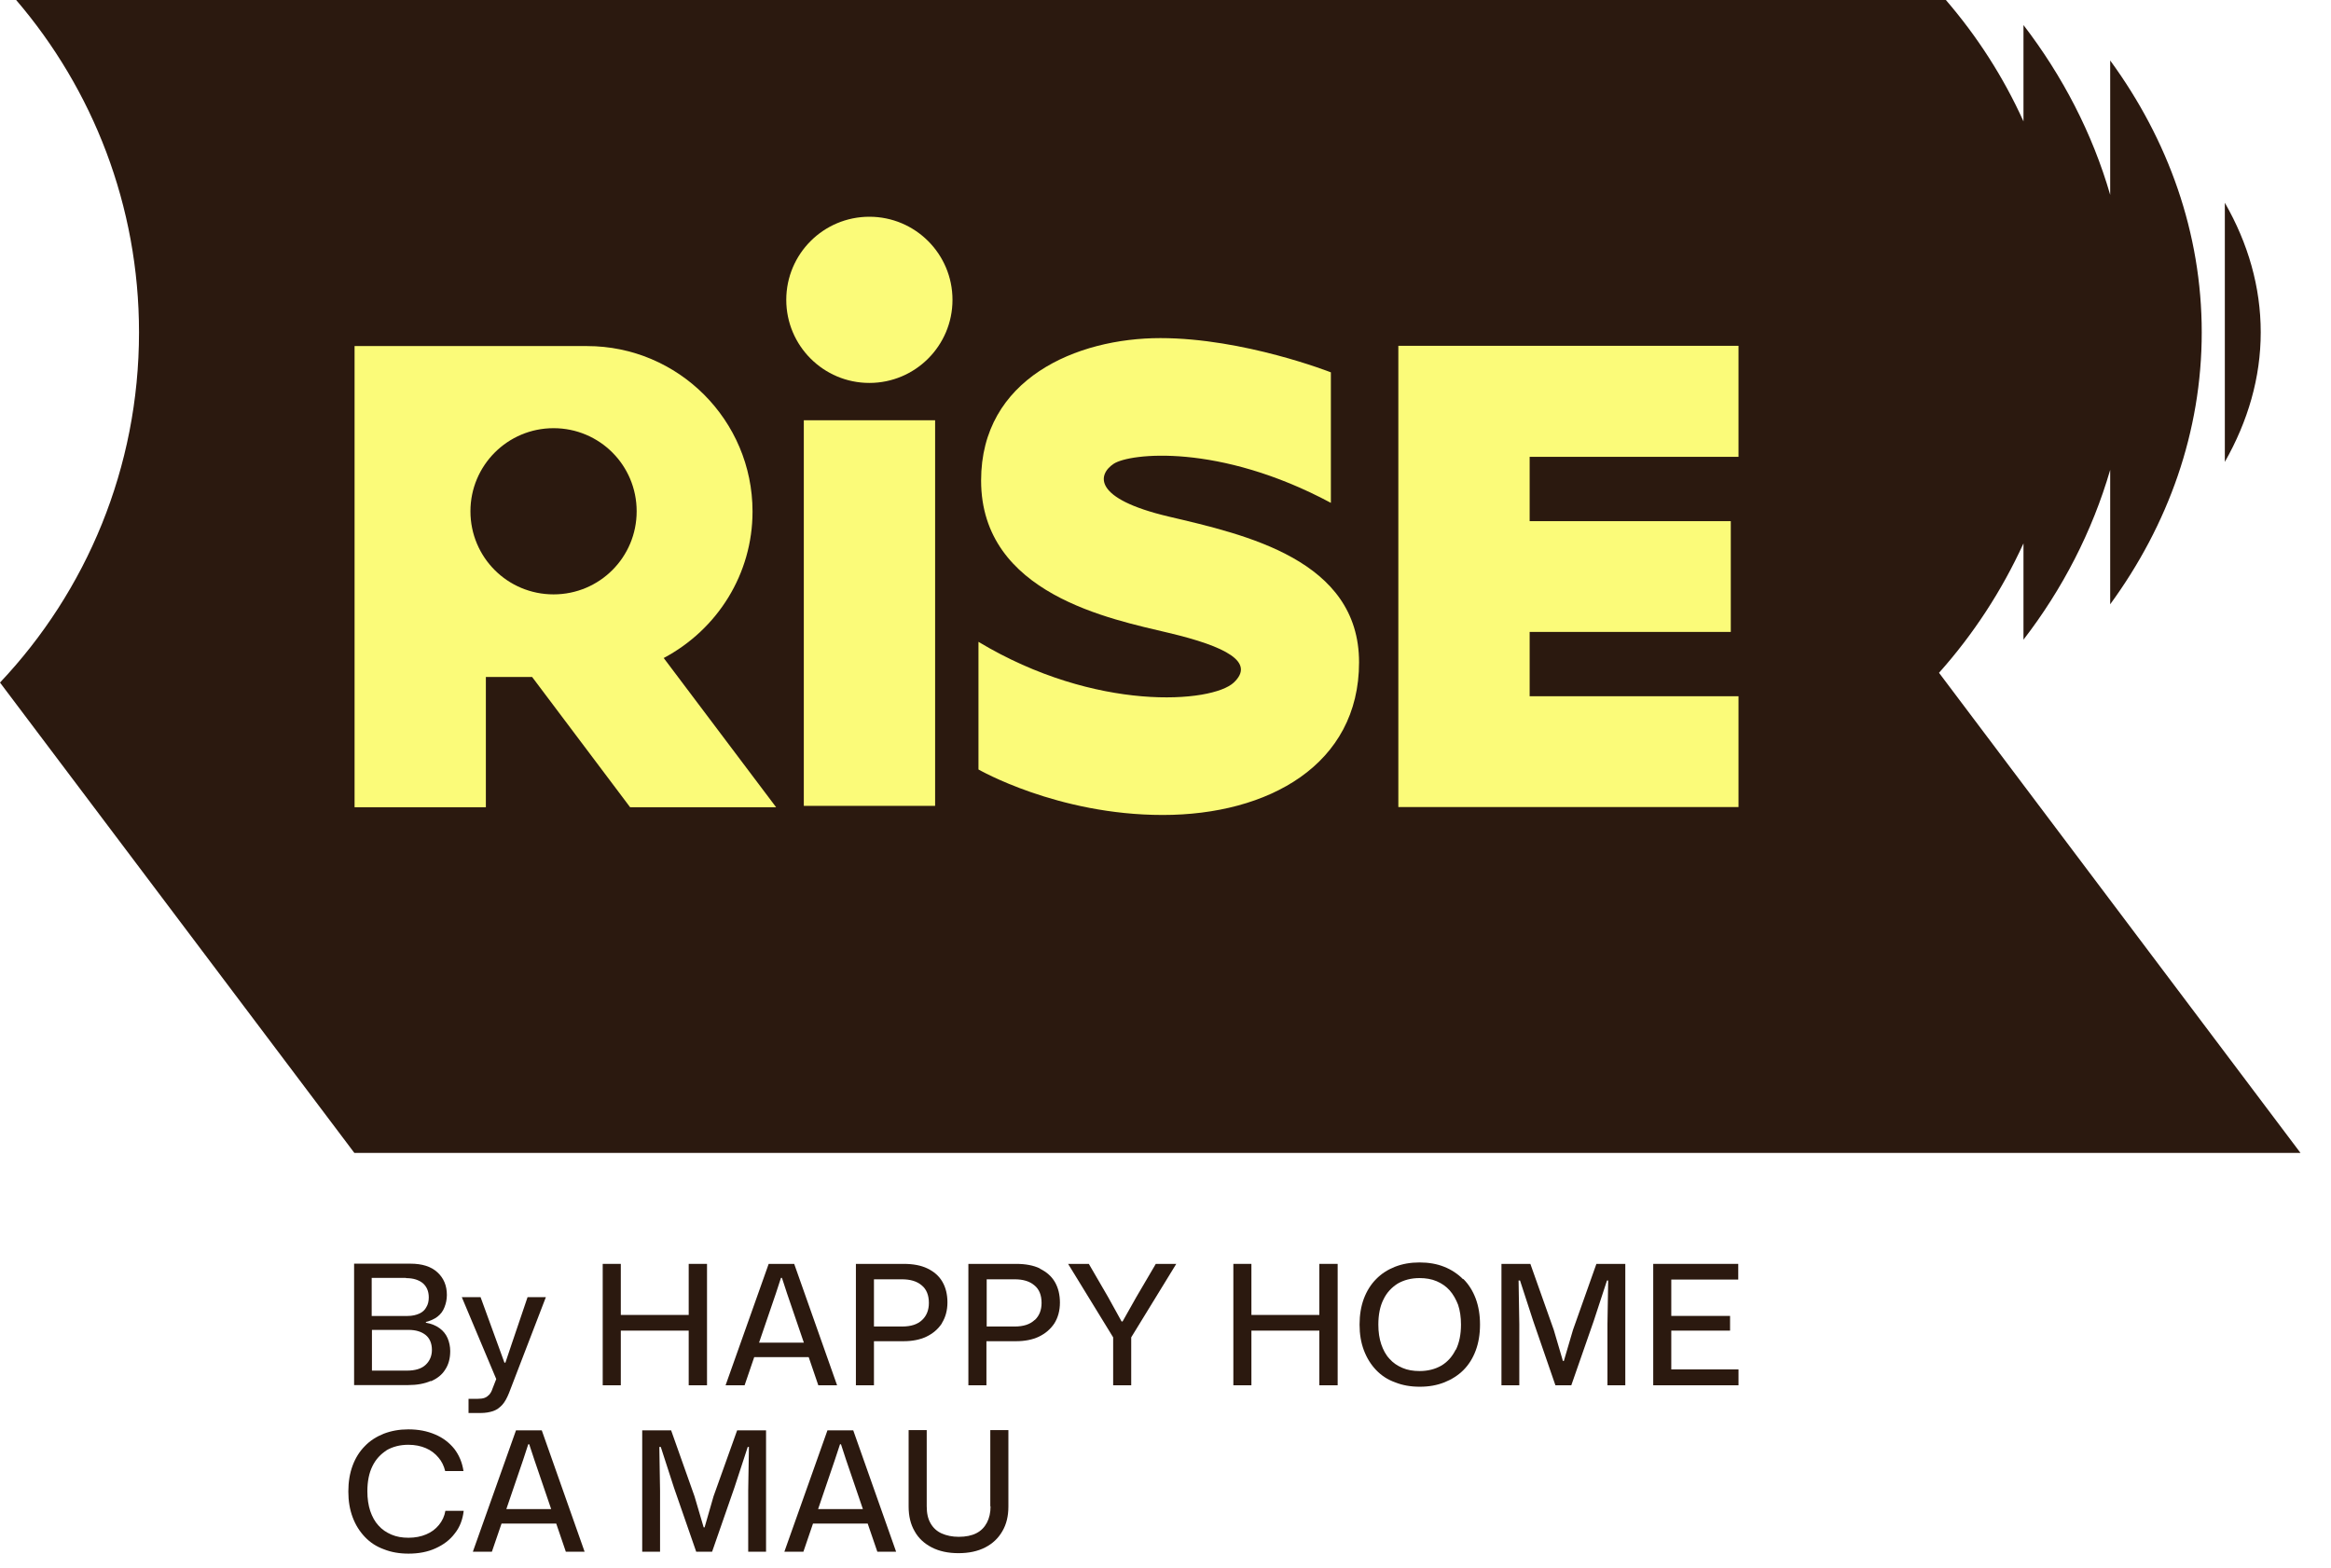
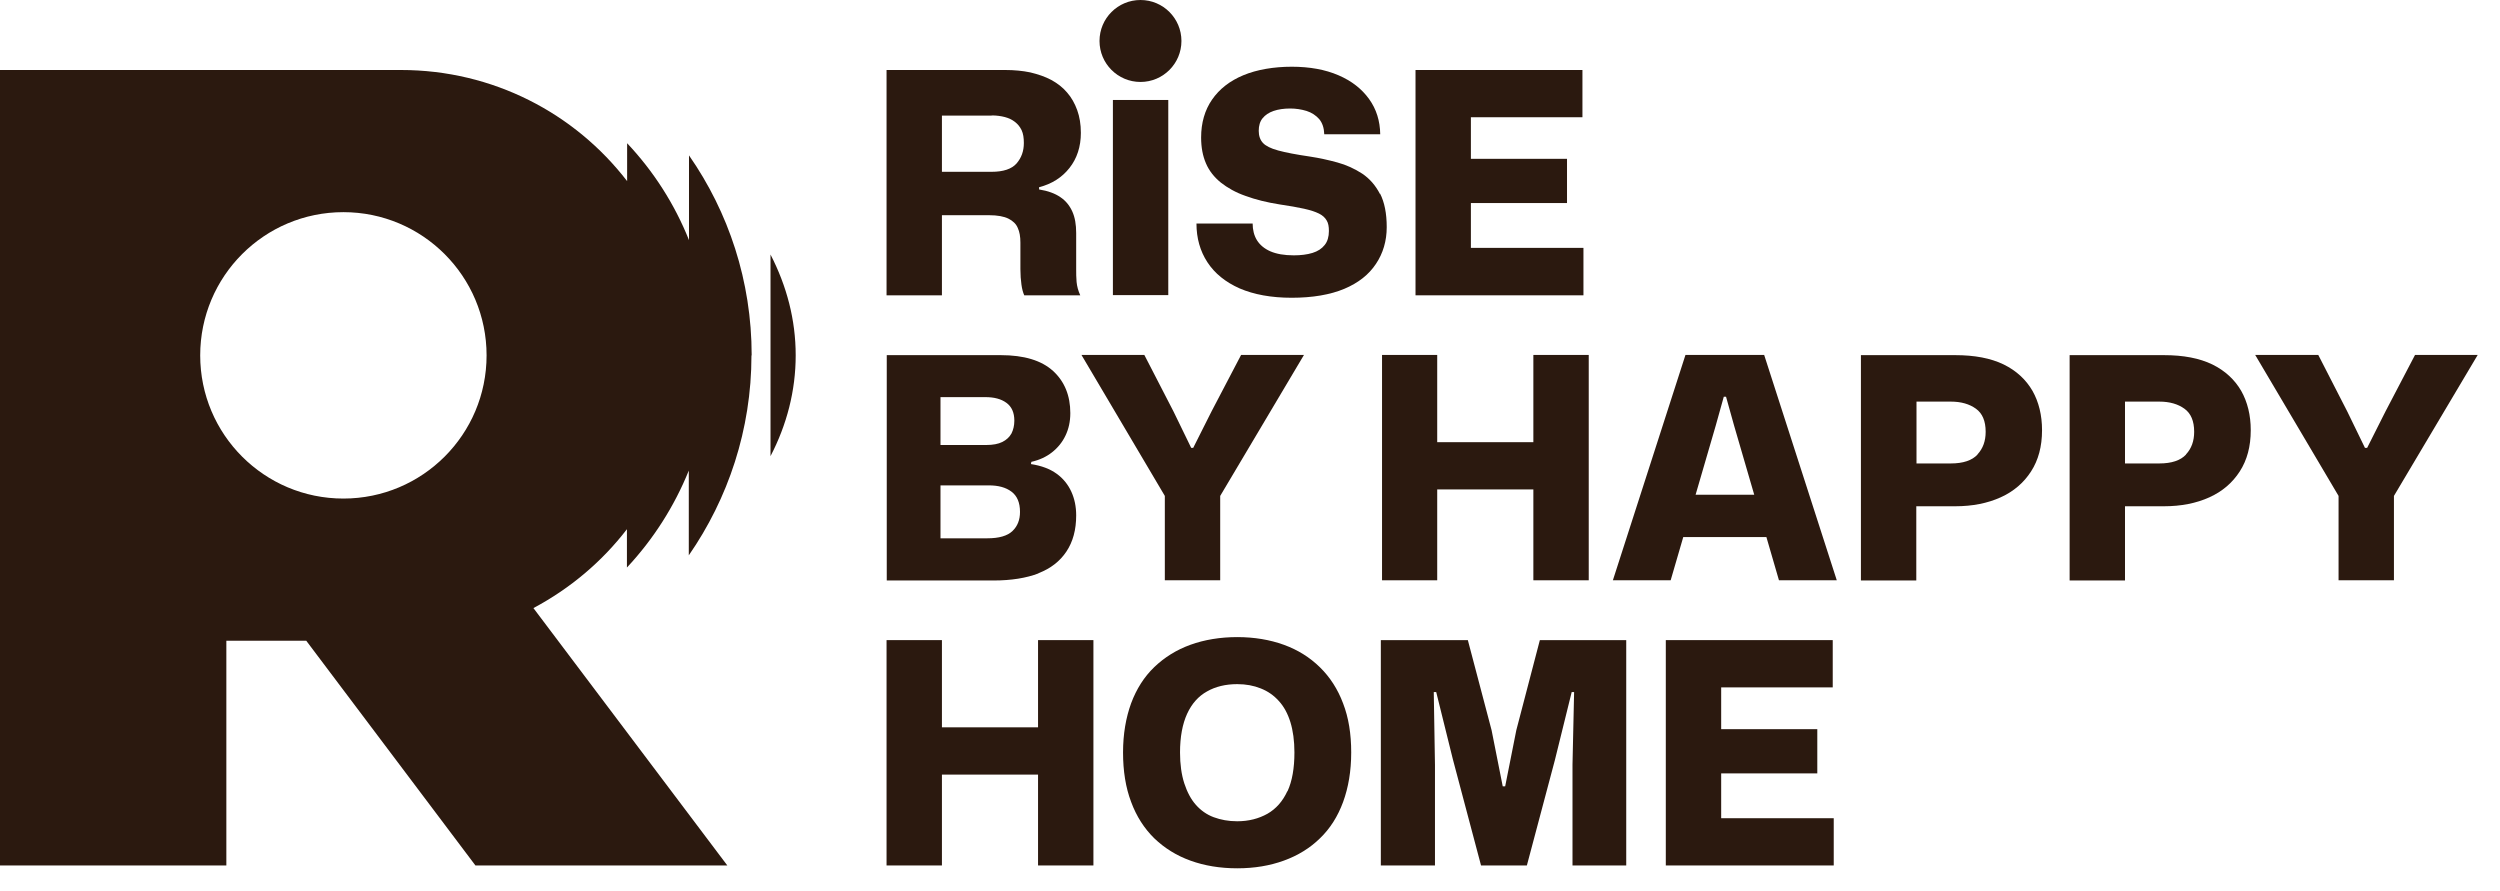
- <svg xmlns="http://www.w3.org/2000/svg" width="55" height="37" viewBox="0 0 55 37" fill="none">
-   <path d="M52.495 4.791V10.901C53.041 9.94 53.342 8.912 53.342 7.843C53.342 6.774 53.046 5.746 52.495 4.785V4.791Z" fill="#2B190F" />
-   <path d="M45.749 15.88C46.561 14.971 47.232 13.942 47.744 12.823V15.096C48.664 13.902 49.364 12.55 49.79 11.089V14.261C51.16 12.385 51.95 10.191 51.95 7.844C51.95 5.496 51.16 3.302 49.79 1.427V4.598C49.369 3.143 48.664 1.79 47.744 0.591V2.865C47.272 1.819 46.652 0.858 45.913 0H0.381C2.188 2.109 3.28 4.848 3.28 7.844C3.28 11.043 2.035 13.954 0 16.108L8.361 27.208H54.28L45.749 15.875V15.88Z" fill="#2B190F" />
-   <path d="M15.664 15.527C16.932 14.851 17.756 13.544 17.756 12.072C17.756 9.918 16.005 8.167 13.851 8.167H8.366V19.051H11.464V15.976H12.555L14.868 19.051H18.313L15.659 15.527H15.664ZM11.1 12.066C11.1 10.986 11.975 10.105 13.061 10.105C14.147 10.105 15.022 10.98 15.022 12.066C15.022 13.152 14.147 14.027 13.061 14.027C11.975 14.027 11.1 13.152 11.1 12.066Z" fill="#FBFB79" />
-   <path d="M22.064 9.918H18.966V19.018H22.064V9.918Z" fill="#FBFB79" />
-   <path d="M41.02 10.781V8.161H36.092H32.994V19.046H36.092H41.02V16.431H36.092V14.913H40.838V12.299H36.092V10.781H41.02Z" fill="#FBFB79" />
-   <path d="M23.087 18.159C23.087 18.159 24.945 19.233 27.435 19.233C29.924 19.233 32.067 18.051 32.067 15.63C32.067 13.209 29.384 12.617 27.577 12.191C25.77 11.765 25.9 11.197 26.276 10.946C26.651 10.696 28.759 10.452 31.402 11.867V8.787C31.402 8.787 29.35 7.979 27.378 7.979C25.406 7.979 23.149 8.934 23.149 11.339C23.149 14.027 26.224 14.612 27.577 14.936C28.924 15.255 29.623 15.624 29.112 16.107C28.6 16.59 25.855 16.812 23.087 15.147V18.159Z" fill="#FBFB79" />
-   <path d="M20.513 9.037C21.596 9.037 22.474 8.159 22.474 7.076C22.474 5.993 21.596 5.115 20.513 5.115C19.43 5.115 18.552 5.993 18.552 7.076C18.552 8.159 19.43 9.037 20.513 9.037Z" fill="#FBFB79" />
-   <path d="M10.169 32.596C10.316 32.533 10.43 32.443 10.504 32.323C10.584 32.204 10.623 32.056 10.623 31.886C10.623 31.777 10.601 31.675 10.561 31.579C10.521 31.488 10.459 31.408 10.373 31.346C10.288 31.283 10.18 31.238 10.049 31.215V31.198C10.157 31.169 10.248 31.13 10.322 31.073C10.396 31.016 10.453 30.942 10.487 30.851C10.521 30.766 10.544 30.669 10.544 30.561C10.544 30.34 10.47 30.163 10.322 30.027C10.174 29.89 9.964 29.822 9.68 29.822H8.355V32.687H9.634C9.839 32.687 10.021 32.653 10.163 32.59L10.169 32.596ZM9.583 30.163C9.748 30.163 9.873 30.203 9.97 30.277C10.066 30.357 10.117 30.47 10.117 30.618C10.117 30.703 10.1 30.783 10.061 30.845C10.027 30.914 9.97 30.965 9.896 30.999C9.822 31.033 9.731 31.056 9.617 31.056H8.77V30.158H9.577L9.583 30.163ZM8.776 32.352V31.385H9.64C9.811 31.385 9.941 31.425 10.043 31.505C10.14 31.584 10.191 31.704 10.191 31.857C10.191 31.999 10.14 32.118 10.043 32.209C9.947 32.3 9.799 32.346 9.6 32.346H8.776V32.352Z" fill="#2B190F" />
-   <path d="M11.55 32.908C11.515 32.943 11.481 32.971 11.436 32.988C11.39 33.005 11.339 33.011 11.277 33.011H11.055V33.346H11.345C11.453 33.346 11.55 33.329 11.635 33.301C11.72 33.272 11.788 33.221 11.851 33.153C11.913 33.085 11.964 32.988 12.01 32.874L12.88 30.612H12.448L12.072 31.721L11.925 32.158H11.902L11.743 31.721L11.339 30.612H10.896L11.709 32.545L11.618 32.778C11.601 32.835 11.572 32.88 11.544 32.914L11.55 32.908Z" fill="#2B190F" />
-   <path d="M16.25 31.402V32.692H16.682V29.827H16.25V31.032H14.648V29.827H14.221V32.692H14.648V31.402H16.25Z" fill="#2B190F" />
-   <path d="M17.79 32.027H19.081L19.308 32.692H19.751L18.739 29.827H18.137L17.12 32.692H17.569L17.796 32.027H17.79ZM18.308 30.521L18.427 30.157H18.45L18.569 30.521L18.967 31.686H17.91L18.308 30.521Z" fill="#2B190F" />
-   <path d="M22.224 31.225C22.309 31.089 22.355 30.924 22.355 30.736C22.355 30.549 22.315 30.384 22.235 30.248C22.156 30.111 22.036 30.009 21.883 29.935C21.729 29.861 21.542 29.827 21.32 29.827H20.195V32.692H20.621V31.652H21.314C21.525 31.652 21.707 31.617 21.86 31.544C22.014 31.47 22.133 31.367 22.224 31.231V31.225ZM21.28 31.305H20.621V30.191H21.28C21.479 30.191 21.633 30.236 21.747 30.333C21.86 30.424 21.917 30.566 21.917 30.748C21.917 30.913 21.866 31.049 21.758 31.151C21.65 31.254 21.496 31.305 21.286 31.305H21.28Z" fill="#2B190F" />
-   <path d="M24.537 29.935C24.383 29.861 24.196 29.827 23.974 29.827H22.849V32.692H23.275V31.652H23.968C24.179 31.652 24.36 31.617 24.514 31.544C24.667 31.47 24.787 31.367 24.878 31.231C24.963 31.095 25.009 30.93 25.009 30.742C25.009 30.555 24.969 30.39 24.889 30.253C24.809 30.117 24.69 30.015 24.537 29.941V29.935ZM24.412 31.151C24.304 31.254 24.15 31.305 23.94 31.305H23.281V30.191H23.94C24.139 30.191 24.292 30.236 24.406 30.333C24.52 30.424 24.576 30.566 24.576 30.748C24.576 30.913 24.525 31.049 24.417 31.151H24.412Z" fill="#2B190F" />
-   <path d="M26.811 30.611L26.487 31.186H26.464L26.146 30.611L25.691 29.827H25.202L26.265 31.561V32.692H26.691V31.561L27.754 29.827H27.271L26.811 30.611Z" fill="#2B190F" />
-   <path d="M31.13 31.032H29.527V29.827H29.101V32.692H29.527V31.402H31.13V32.692H31.562V29.827H31.13V31.032Z" fill="#2B190F" />
-   <path d="M34.517 30.185C34.392 30.06 34.245 29.963 34.074 29.895C33.904 29.827 33.71 29.793 33.494 29.793C33.278 29.793 33.091 29.827 32.915 29.895C32.744 29.963 32.591 30.06 32.471 30.185C32.346 30.31 32.25 30.464 32.181 30.645C32.113 30.827 32.079 31.032 32.079 31.259C32.079 31.487 32.113 31.686 32.181 31.867C32.25 32.049 32.346 32.203 32.471 32.334C32.596 32.464 32.744 32.561 32.92 32.623C33.091 32.692 33.284 32.726 33.5 32.726C33.716 32.726 33.904 32.692 34.08 32.623C34.25 32.555 34.404 32.459 34.529 32.334C34.654 32.209 34.751 32.055 34.819 31.873C34.887 31.691 34.921 31.487 34.921 31.259C34.921 31.032 34.887 30.827 34.819 30.645C34.751 30.464 34.654 30.31 34.529 30.185H34.517ZM34.347 31.851C34.267 32.015 34.154 32.14 34.012 32.226C33.864 32.311 33.693 32.356 33.494 32.356C33.347 32.356 33.21 32.334 33.091 32.282C32.971 32.231 32.869 32.163 32.784 32.066C32.699 31.976 32.636 31.856 32.591 31.725C32.545 31.589 32.522 31.436 32.522 31.259C32.522 31.026 32.562 30.827 32.642 30.668C32.721 30.503 32.835 30.384 32.977 30.293C33.125 30.208 33.295 30.162 33.494 30.162C33.642 30.162 33.779 30.185 33.898 30.236C34.017 30.288 34.12 30.356 34.205 30.452C34.29 30.549 34.353 30.663 34.404 30.793C34.449 30.93 34.472 31.083 34.472 31.259C34.472 31.492 34.432 31.686 34.353 31.851H34.347Z" fill="#2B190F" />
-   <path d="M37.115 31.384L36.899 32.118H36.877L36.661 31.384L36.109 29.827H35.427V32.692H35.848V31.254L35.831 30.219H35.865L36.178 31.18L36.7 32.692H37.075L37.604 31.174L37.917 30.219H37.945L37.928 31.248V32.692H38.349V29.827H37.667L37.115 31.384Z" fill="#2B190F" />
-   <path d="M39.434 32.317V31.402H40.821V31.055H39.434V30.197H41.014V29.827H39.008V32.692H41.02V32.317H39.434Z" fill="#2B190F" />
-   <path d="M9.117 34.227C9.265 34.142 9.435 34.096 9.634 34.096C9.793 34.096 9.93 34.125 10.049 34.176C10.168 34.227 10.265 34.301 10.345 34.397C10.424 34.488 10.475 34.596 10.504 34.716H10.936C10.907 34.517 10.833 34.341 10.72 34.193C10.6 34.045 10.453 33.931 10.265 33.852C10.077 33.772 9.873 33.732 9.634 33.732C9.424 33.732 9.23 33.767 9.054 33.835C8.884 33.903 8.73 34 8.611 34.125C8.486 34.25 8.389 34.403 8.321 34.585C8.253 34.767 8.219 34.971 8.219 35.199C8.219 35.426 8.253 35.625 8.321 35.807C8.389 35.989 8.486 36.142 8.611 36.273C8.736 36.404 8.884 36.5 9.06 36.563C9.23 36.631 9.424 36.665 9.64 36.665C9.873 36.665 10.089 36.626 10.276 36.54C10.464 36.455 10.617 36.341 10.731 36.188C10.85 36.04 10.918 35.858 10.941 35.654H10.509C10.487 35.784 10.435 35.892 10.356 35.989C10.276 36.086 10.18 36.159 10.055 36.211C9.935 36.262 9.793 36.29 9.64 36.29C9.486 36.29 9.355 36.267 9.236 36.216C9.117 36.165 9.014 36.097 8.929 36C8.844 35.909 8.781 35.79 8.736 35.659C8.691 35.523 8.668 35.369 8.668 35.193C8.668 34.96 8.708 34.761 8.787 34.602C8.867 34.437 8.98 34.318 9.122 34.227H9.117Z" fill="#2B190F" />
-   <path d="M12.175 33.755L11.157 36.62H11.606L11.834 35.955H13.124L13.351 36.62H13.794L12.783 33.755H12.18H12.175ZM11.947 35.614L12.345 34.448L12.464 34.084H12.487L12.607 34.448L13.005 35.614H11.947Z" fill="#2B190F" />
-   <path d="M16.836 35.312L16.625 36.045H16.603L16.387 35.312L15.835 33.755H15.153V36.62H15.574V35.181L15.557 34.147H15.591L15.904 35.113L16.427 36.62H16.802L17.33 35.102L17.643 34.147H17.671L17.654 35.181V36.62H18.075V33.755H17.393L16.836 35.312Z" fill="#2B190F" />
-   <path d="M19.524 33.755L18.507 36.62H18.956L19.183 35.955H20.473L20.701 36.62H21.144L20.132 33.755H19.53H19.524ZM19.303 35.614L19.7 34.448L19.82 34.084H19.843L19.962 34.448L20.36 35.614H19.303Z" fill="#2B190F" />
-   <path d="M23.372 35.552C23.372 35.7 23.343 35.825 23.287 35.933C23.23 36.041 23.15 36.126 23.037 36.183C22.929 36.239 22.787 36.268 22.622 36.268C22.468 36.268 22.332 36.239 22.218 36.188C22.105 36.137 22.019 36.058 21.957 35.95C21.894 35.842 21.866 35.711 21.866 35.546V33.75H21.439V35.552C21.439 35.779 21.485 35.972 21.581 36.137C21.672 36.302 21.809 36.427 21.985 36.518C22.161 36.609 22.372 36.654 22.616 36.654C22.86 36.654 23.071 36.609 23.247 36.518C23.423 36.427 23.554 36.302 23.65 36.137C23.747 35.972 23.793 35.779 23.793 35.552V33.75H23.366V35.546L23.372 35.552Z" fill="#2B190F" />
+ <svg xmlns="http://www.w3.org/2000/svg" width="87" height="31" viewBox="0 0 87 31" fill="none">
+   <path d="M32.779 7.489H34.416C34.713 7.489 34.939 7.532 35.094 7.609C35.249 7.687 35.362 7.793 35.419 7.934C35.482 8.068 35.51 8.237 35.51 8.442V9.367C35.51 9.564 35.524 9.748 35.546 9.903C35.567 10.059 35.602 10.185 35.644 10.277H37.593C37.522 10.122 37.48 9.967 37.465 9.811C37.451 9.656 37.451 9.508 37.451 9.367V8.11C37.451 7.814 37.409 7.567 37.317 7.362C37.225 7.158 37.091 6.988 36.901 6.861C36.717 6.734 36.47 6.642 36.16 6.593V6.515C36.604 6.402 36.957 6.176 37.218 5.845C37.48 5.513 37.614 5.104 37.614 4.624C37.614 4.327 37.571 4.066 37.487 3.833C37.402 3.6 37.289 3.395 37.134 3.219C36.986 3.043 36.802 2.901 36.583 2.781C36.371 2.668 36.124 2.584 35.856 2.52C35.588 2.464 35.298 2.436 34.981 2.436H30.852V10.277H32.779V7.489ZM34.515 4.017C34.677 4.017 34.833 4.038 34.967 4.073C35.101 4.108 35.221 4.165 35.32 4.242C35.419 4.32 35.496 4.412 35.553 4.532C35.609 4.652 35.63 4.8 35.63 4.977C35.63 5.259 35.546 5.492 35.376 5.689C35.207 5.88 34.917 5.979 34.508 5.979H32.779V4.024H34.508L34.515 4.017Z" fill="#2B190F" />
+   <path d="M40.656 3.479H38.729V10.27H40.656V3.479Z" fill="#2B190F" />
+   <path d="M48.025 6.755C47.869 6.451 47.665 6.218 47.404 6.042C47.142 5.873 46.853 5.738 46.542 5.654C46.232 5.569 45.914 5.498 45.59 5.449C45.109 5.379 44.742 5.308 44.481 5.237C44.22 5.167 44.044 5.075 43.952 4.976C43.853 4.87 43.804 4.729 43.804 4.553C43.804 4.376 43.846 4.228 43.938 4.115C44.03 4.002 44.157 3.917 44.319 3.861C44.481 3.805 44.679 3.776 44.898 3.776C45.095 3.776 45.286 3.805 45.469 3.861C45.646 3.917 45.794 4.016 45.907 4.143C46.02 4.277 46.077 4.454 46.084 4.673H48.032C48.025 4.207 47.898 3.797 47.643 3.445C47.389 3.092 47.036 2.816 46.578 2.619C46.119 2.421 45.575 2.322 44.954 2.322C44.333 2.322 43.74 2.421 43.267 2.619C42.794 2.816 42.434 3.099 42.18 3.466C41.926 3.833 41.799 4.277 41.799 4.786C41.799 5.131 41.856 5.428 41.969 5.689C42.081 5.95 42.258 6.169 42.484 6.353C42.717 6.536 42.999 6.698 43.345 6.818C43.691 6.945 44.086 7.044 44.538 7.115C44.877 7.164 45.152 7.214 45.378 7.263C45.596 7.312 45.773 7.369 45.9 7.432C46.027 7.496 46.112 7.574 46.168 7.672C46.225 7.764 46.246 7.884 46.246 8.039C46.246 8.237 46.197 8.407 46.098 8.527C45.999 8.654 45.858 8.745 45.674 8.802C45.491 8.858 45.272 8.886 45.025 8.886C44.686 8.886 44.418 8.837 44.206 8.745C44.001 8.654 43.846 8.527 43.74 8.357C43.641 8.195 43.592 7.997 43.592 7.778H41.637C41.637 8.287 41.764 8.738 42.018 9.126C42.272 9.515 42.646 9.818 43.14 10.037C43.634 10.249 44.234 10.362 44.954 10.362C45.674 10.362 46.295 10.256 46.782 10.051C47.269 9.846 47.636 9.557 47.883 9.183C48.13 8.816 48.258 8.385 48.258 7.905C48.258 7.425 48.18 7.037 48.025 6.734V6.755Z" fill="#2B190F" />
+   <path d="M55.104 8.626H51.187V7.066H54.532V5.527H51.187V4.08H55.069V2.436H49.26V10.277H55.104V8.626Z" fill="#2B190F" />
+   <path d="M36.139 19.947C36.562 19.785 36.887 19.531 37.112 19.192C37.338 18.853 37.451 18.437 37.451 17.935C37.451 17.632 37.395 17.357 37.282 17.11C37.169 16.863 37 16.651 36.774 16.488C36.541 16.319 36.244 16.206 35.877 16.15L35.891 16.072C36.174 16.009 36.414 15.896 36.611 15.74C36.809 15.585 36.971 15.387 37.077 15.162C37.19 14.929 37.247 14.667 37.247 14.378C37.247 13.771 37.049 13.277 36.647 12.91C36.244 12.543 35.637 12.359 34.826 12.359H30.859V20.201H34.579C35.193 20.201 35.715 20.116 36.139 19.954V19.947ZM34.289 13.82C34.6 13.82 34.84 13.884 35.023 14.018C35.207 14.152 35.299 14.357 35.299 14.639C35.299 14.809 35.263 14.957 35.2 15.084C35.129 15.211 35.023 15.31 34.882 15.38C34.741 15.451 34.55 15.486 34.325 15.486H32.729V13.82H34.289ZM32.729 18.733V16.891H34.409C34.741 16.891 35.002 16.961 35.2 17.11C35.397 17.258 35.496 17.491 35.496 17.815C35.496 18.091 35.411 18.309 35.235 18.479C35.059 18.648 34.769 18.733 34.36 18.733H32.736H32.729Z" fill="#2B190F" />
+   <path d="M40.536 20.194H42.463V17.258L45.378 12.352H43.19L42.159 14.322L41.524 15.585H41.453L40.839 14.322L39.823 12.352H37.635L40.536 17.258V20.194Z" fill="#2B190F" />
+   <path d="M55.288 20.194V12.352H53.361V15.388H50.015V12.352H48.095V20.194H50.015V17.032H53.361V20.194H55.288Z" fill="#2B190F" />
+   <path d="M58.654 12.352L56.128 20.194H58.139L58.577 18.691H61.471L61.908 20.194H63.92L61.393 12.352H58.647H58.654ZM59.007 17.216L59.706 14.816L59.988 13.806H60.066L60.348 14.816L61.047 17.216H59.014H59.007Z" fill="#2B190F" />
+   <path d="M69.729 12.684C69.277 12.465 68.719 12.359 68.042 12.359H64.76V20.201H66.687V17.618H68.042C68.642 17.618 69.171 17.512 69.623 17.307C70.075 17.103 70.428 16.799 70.682 16.404C70.936 16.009 71.063 15.536 71.063 14.971C71.063 14.449 70.95 13.99 70.731 13.602C70.505 13.213 70.174 12.903 69.729 12.684ZM68.818 15.818C68.628 16.023 68.317 16.128 67.887 16.128H66.694V13.976H67.887C68.247 13.976 68.536 14.06 68.762 14.223C68.988 14.385 69.101 14.653 69.101 15.027C69.101 15.345 69.009 15.606 68.818 15.811V15.818Z" fill="#2B190F" />
+   <path d="M76.992 12.684C76.54 12.465 75.983 12.359 75.305 12.359H72.023V20.201H73.95V17.618H75.305C75.905 17.618 76.434 17.512 76.886 17.307C77.338 17.103 77.691 16.799 77.945 16.404C78.199 16.009 78.326 15.536 78.326 14.971C78.326 14.449 78.213 13.99 77.994 13.602C77.768 13.213 77.436 12.903 76.992 12.684ZM76.074 15.818C75.884 16.023 75.573 16.128 75.143 16.128H73.95V13.976H75.143C75.503 13.976 75.792 14.06 76.018 14.223C76.244 14.385 76.357 14.653 76.357 15.027C76.357 15.345 76.265 15.606 76.074 15.811V15.818Z" fill="#2B190F" />
+   <path d="M84.043 12.352L83.013 14.322L82.377 15.585H82.3L81.686 14.322L80.676 12.352H78.481L81.382 17.258V20.194H83.309V17.258L86.224 12.352H84.043Z" fill="#2B190F" />
+   <path d="M36.124 25.311H32.779V22.276H30.852V30.118H32.779V26.956H36.124V30.118H38.051V22.276H36.124V25.311Z" fill="#2B190F" />
+   <path d="M45.935 23.223C45.583 22.877 45.166 22.616 44.679 22.439C44.192 22.263 43.648 22.171 43.056 22.171C42.463 22.171 41.912 22.263 41.425 22.439C40.938 22.616 40.522 22.877 40.169 23.215C39.816 23.554 39.548 23.978 39.364 24.472C39.181 24.973 39.082 25.545 39.082 26.187C39.082 26.829 39.173 27.408 39.364 27.909C39.548 28.41 39.823 28.834 40.169 29.173C40.522 29.512 40.938 29.773 41.425 29.949C41.912 30.126 42.456 30.217 43.056 30.217C43.656 30.217 44.192 30.126 44.679 29.949C45.166 29.773 45.59 29.512 45.935 29.173C46.288 28.834 46.556 28.41 46.74 27.909C46.923 27.408 47.022 26.836 47.022 26.187C47.022 25.538 46.931 24.973 46.74 24.479C46.556 23.985 46.281 23.561 45.935 23.223ZM44.799 27.535C44.637 27.888 44.404 28.149 44.107 28.319C43.804 28.488 43.458 28.58 43.056 28.58C42.752 28.58 42.484 28.53 42.237 28.439C41.99 28.347 41.785 28.199 41.616 28.008C41.446 27.817 41.312 27.563 41.213 27.26C41.115 26.956 41.065 26.596 41.065 26.187C41.065 25.644 41.15 25.192 41.312 24.839C41.474 24.486 41.708 24.225 42.004 24.062C42.3 23.893 42.653 23.808 43.056 23.808C43.359 23.808 43.627 23.858 43.874 23.957C44.121 24.055 44.326 24.197 44.503 24.394C44.679 24.585 44.813 24.832 44.905 25.128C44.997 25.425 45.046 25.778 45.046 26.187C45.046 26.731 44.968 27.182 44.806 27.535H44.799Z" fill="#2B190F" />
+   <path d="M52.768 25.41L52.38 27.365H52.295L51.907 25.41L51.081 22.276H48.053V30.118H49.937V26.624L49.895 24.083H49.98L50.559 26.42L51.54 30.118H53.135L54.109 26.455L54.695 24.083H54.779L54.723 26.61V30.118H56.593V22.276H53.587L52.768 25.41Z" fill="#2B190F" />
+   <path d="M59.897 26.914H63.242V25.375H59.897V23.921H63.779V22.276H57.97V30.118H63.814V28.474H59.897V26.914Z" fill="#2B190F" />
+   <path d="M39.689 2.852C40.476 2.852 41.114 2.213 41.114 1.426C41.114 0.638 40.476 0 39.689 0C38.901 0 38.263 0.638 38.263 1.426C38.263 2.213 38.901 2.852 39.689 2.852Z" fill="#2B190F" />
+   <path d="M26.814 15.874C27.379 14.787 27.69 13.602 27.69 12.366C27.69 11.131 27.379 9.952 26.814 8.858V15.867V15.874Z" fill="#2B190F" />
+   <path d="M26.158 12.367C26.158 9.776 25.353 7.383 23.977 5.407V8.357C23.476 7.101 22.742 5.958 21.824 4.984V6.303C20.01 3.946 17.159 2.436 13.954 2.436H0V30.118H7.877V22.298H10.658L16.545 30.118H25.311L18.563 21.161C19.848 20.477 20.956 19.538 21.817 18.416V19.75C22.728 18.776 23.462 17.632 23.97 16.376V19.326C25.339 17.35 26.151 14.95 26.151 12.367H26.158ZM11.95 17.35C9.197 17.35 6.967 15.119 6.967 12.367C6.967 9.614 9.197 7.383 11.95 7.383C14.702 7.383 16.933 9.614 16.933 12.367C16.933 15.119 14.702 17.35 11.95 17.35Z" fill="#2B190F" />
</svg>
